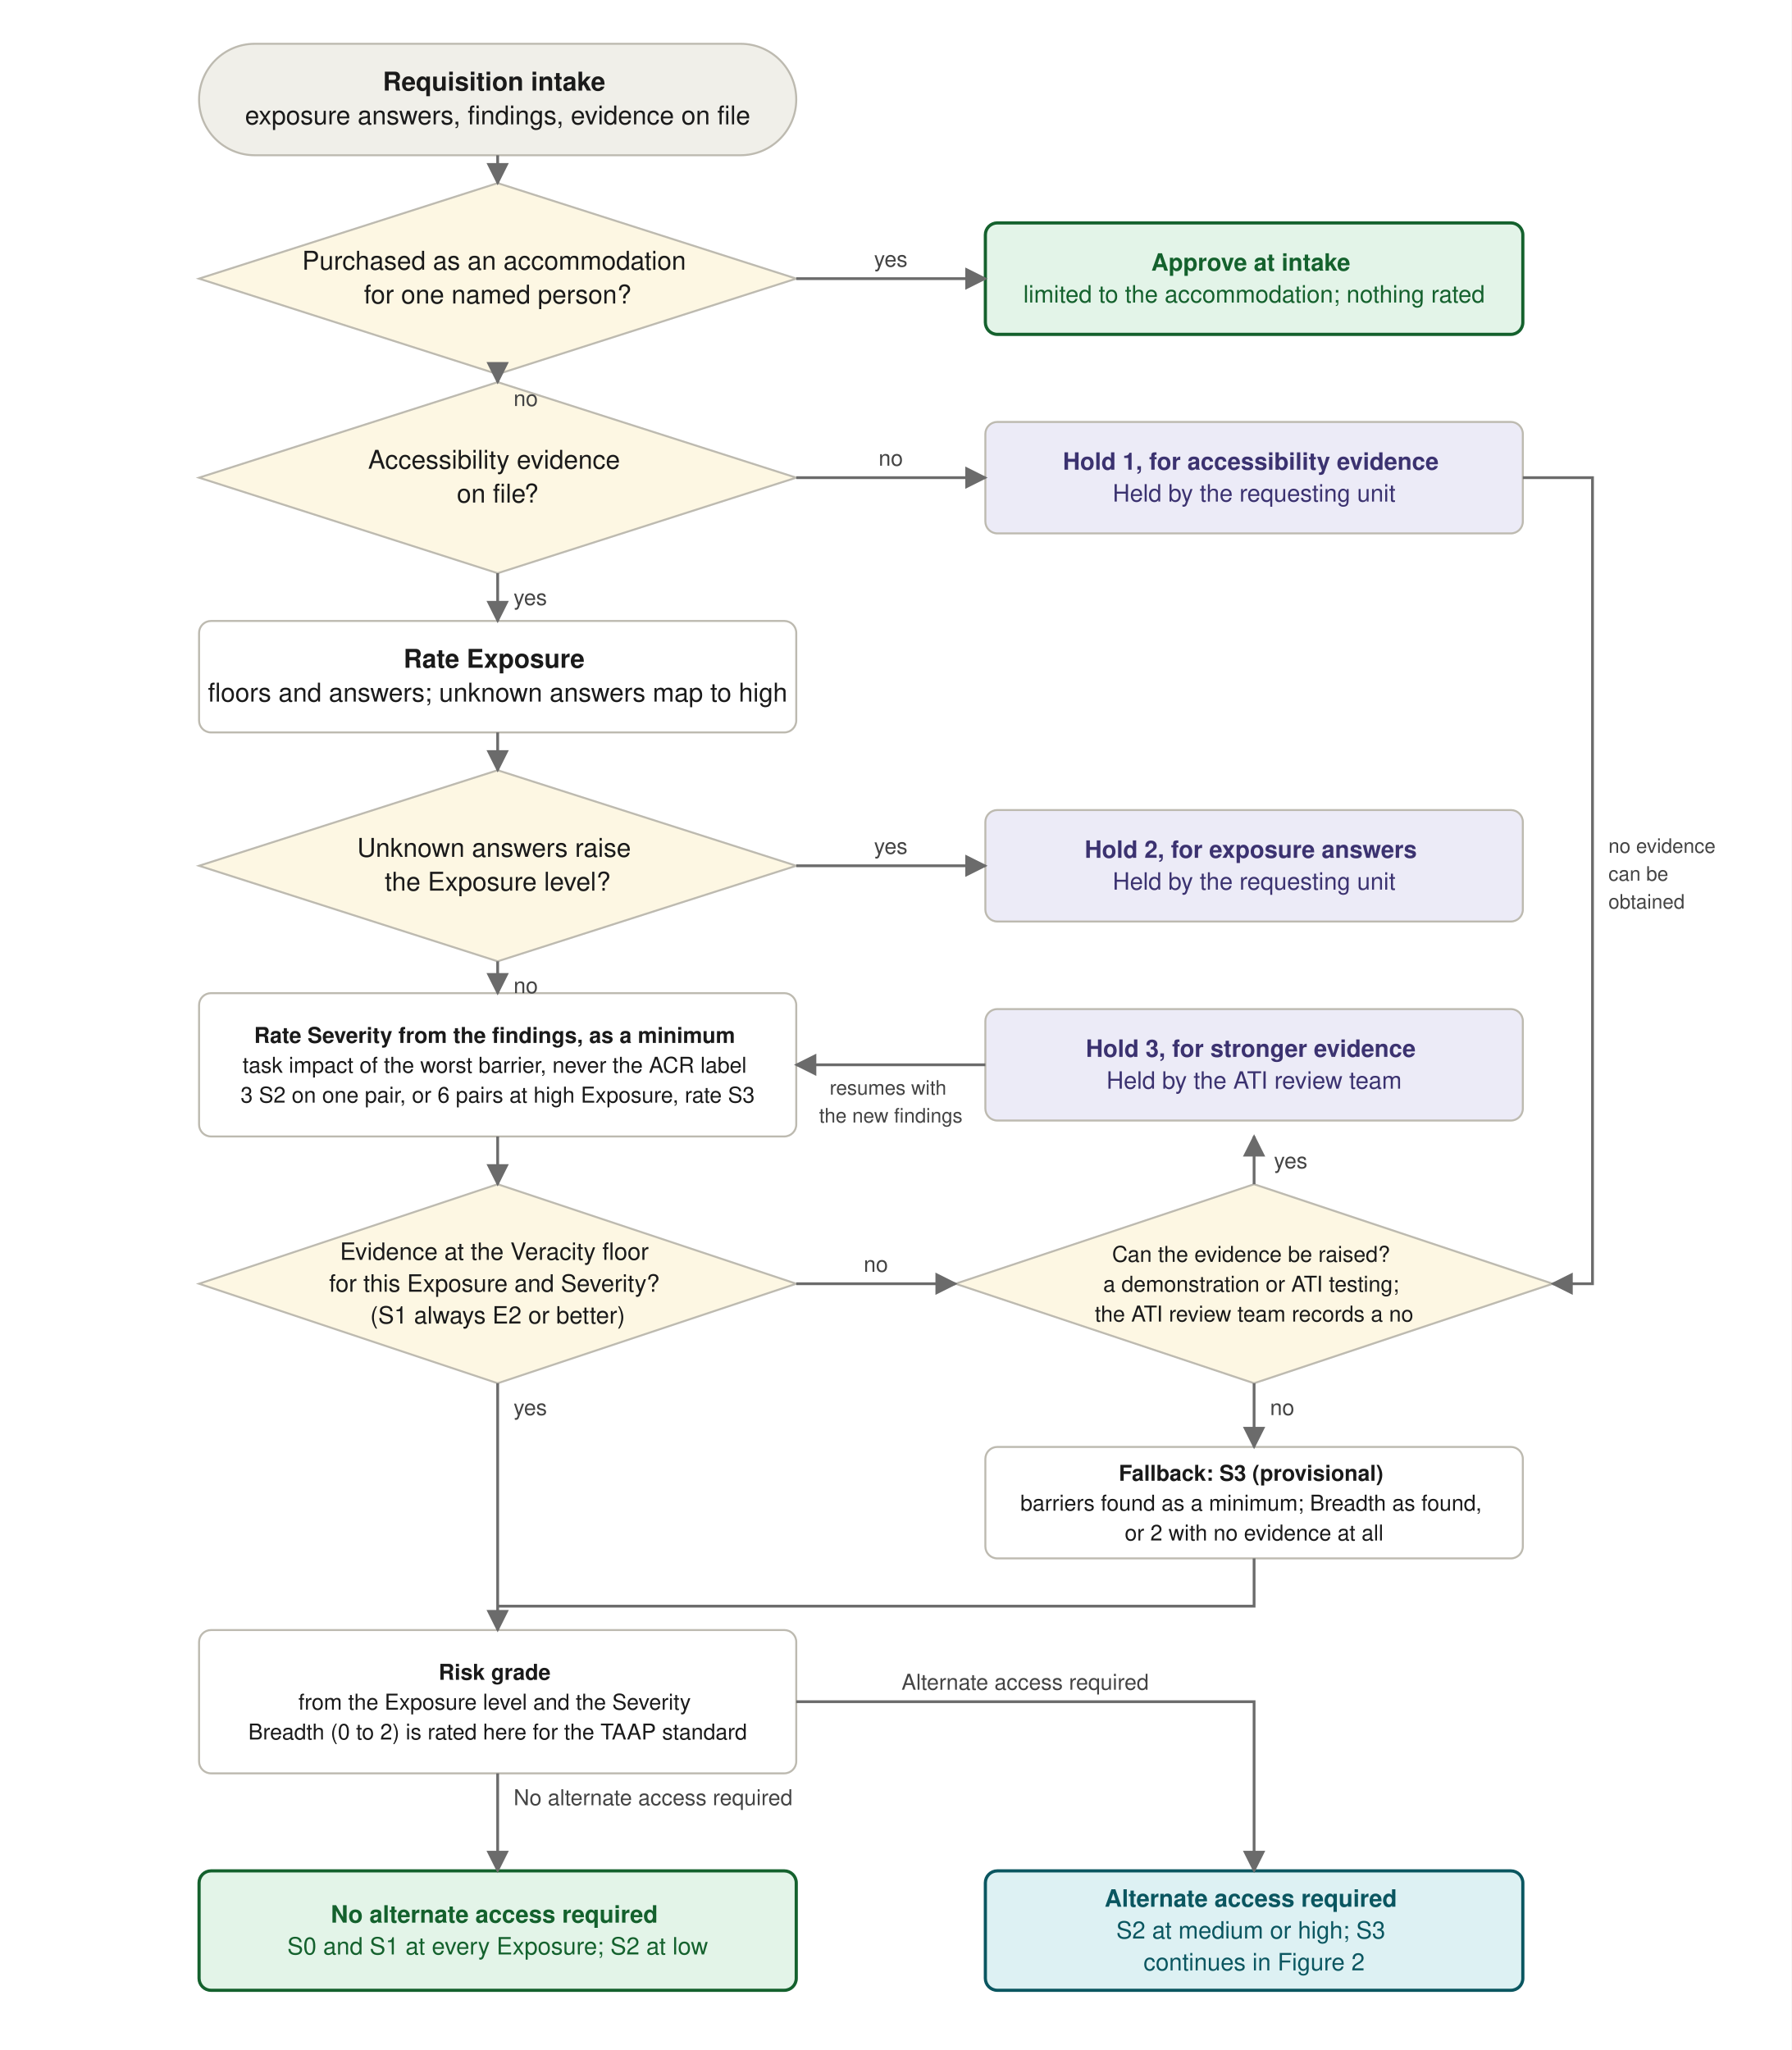
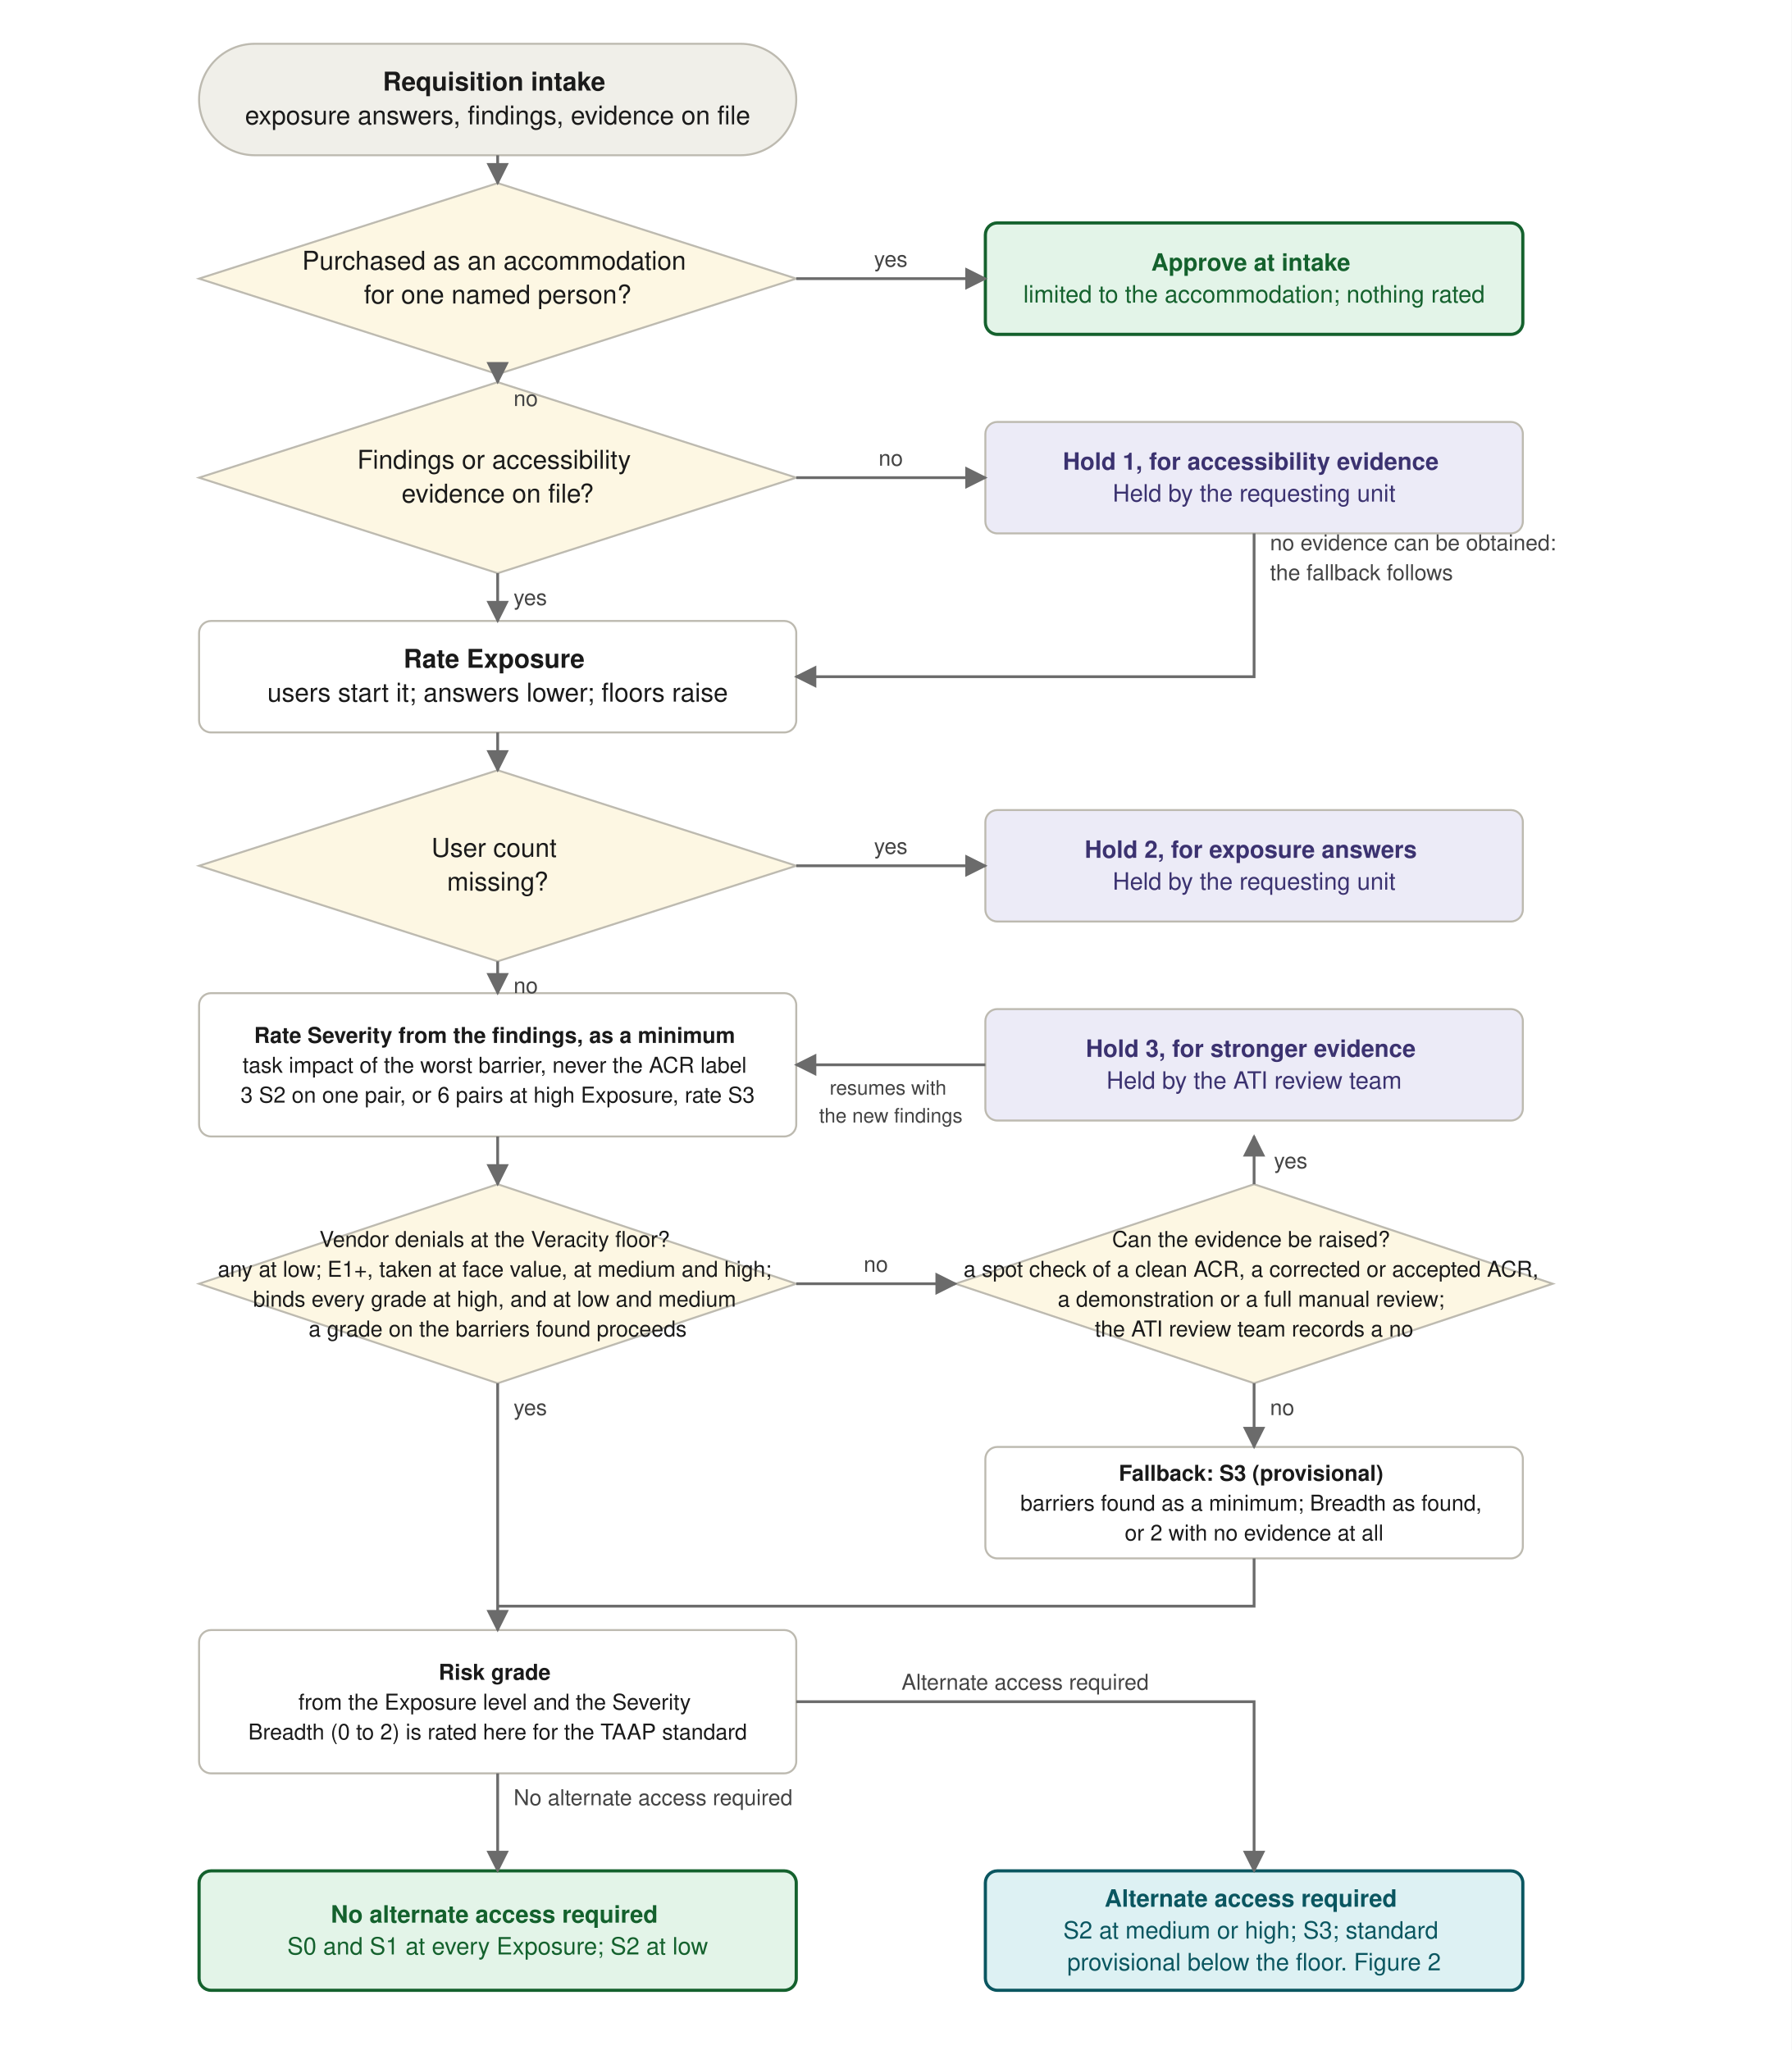
<svg xmlns="http://www.w3.org/2000/svg" viewBox="0 0 900 1030" width="900" height="1030" role="img" aria-labelledby="t d" font-family="Segoe UI, system-ui, -apple-system, Helvetica, Arial, sans-serif">
  <defs>
    <marker id="head" viewBox="0 0 10 10" refX="9" refY="5" markerWidth="8" markerHeight="8" orient="auto-start-reverse">
      <path d="M0,0 L10,5 L0,10 z" fill="#6b6b6b" />
    </marker>
  </defs>
  <rect width="900" height="1030" fill="#ffffff" />
  <rect x="100" y="22" width="300" height="56" rx="28" fill="#f0efe9" stroke="#bdbab0" stroke-width="1" />
  <text x="250" y="45.5" text-anchor="middle" font-size="13" fill="#1a1a1a">
    <tspan x="250" dy="0" font-weight="600">Requisition intake</tspan>
    <tspan x="250" dy="17" font-weight="400">exposure answers, findings, evidence on file</tspan>
  </text>
  <polygon points="250,92 400,140 250,188 100,140" fill="#fdf7e3" stroke="#bdbab0" />
  <text x="250" y="135.5" text-anchor="middle" font-size="13" fill="#1a1a1a">
    <tspan x="250" dy="0" font-weight="400">Purchased as an accommodation</tspan>
    <tspan x="250" dy="17" font-weight="400">for one named person?</tspan>
  </text>
  <rect x="495" y="112" width="270" height="56" rx="6" fill="#e3f4e8" stroke="#14612d" stroke-width="1.6" />
  <text x="630" y="136" text-anchor="middle" font-size="12" fill="#14612d">
    <tspan x="630" dy="0" font-weight="600">Approve at intake</tspan>
    <tspan x="630" dy="16" font-weight="400">limited to the accommodation; nothing rated</tspan>
  </text>
  <polygon points="250,192 400,240 250,288 100,240" fill="#fdf7e3" stroke="#bdbab0" />
  <text x="250" y="235.5" text-anchor="middle" font-size="13" fill="#1a1a1a">
-     <tspan x="250" dy="0" font-weight="400">Accessibility evidence</tspan>
-     <tspan x="250" dy="17" font-weight="400">on file?</tspan>
+     <tspan x="250" dy="0" font-weight="400">Findings or accessibility</tspan>
+     <tspan x="250" dy="17" font-weight="400">evidence on file?</tspan>
  </text>
  <rect x="100" y="312" width="300" height="56" rx="6" fill="#ffffff" stroke="#bdbab0" stroke-width="1" />
  <text x="250" y="335.5" text-anchor="middle" font-size="13" fill="#1a1a1a">
    <tspan x="250" dy="0" font-weight="600">Rate Exposure</tspan>
-     <tspan x="250" dy="17" font-weight="400">floors and answers; unknown answers map to high</tspan>
+     <tspan x="250" dy="17" font-weight="400">users start it; answers lower; floors raise</tspan>
  </text>
  <polygon points="250,387 400,435 250,483 100,435" fill="#fdf7e3" stroke="#bdbab0" />
  <text x="250" y="430.5" text-anchor="middle" font-size="13" fill="#1a1a1a">
-     <tspan x="250" dy="0" font-weight="400">Unknown answers raise</tspan>
-     <tspan x="250" dy="17" font-weight="400">the Exposure level?</tspan>
+     <tspan x="250" dy="0" font-weight="400">User count</tspan>
+     <tspan x="250" dy="17" font-weight="400">missing?</tspan>
  </text>
  <rect x="100" y="499" width="300" height="72" rx="6" fill="#ffffff" stroke="#bdbab0" stroke-width="1" />
  <text x="250" y="524" text-anchor="middle" font-size="11" fill="#1a1a1a">
    <tspan x="250" dy="0" font-weight="600">Rate Severity from the findings, as a minimum</tspan>
    <tspan x="250" dy="15" font-weight="400">task impact of the worst barrier, never the ACR label</tspan>
    <tspan x="250" dy="15" font-weight="400">3 S2 on one pair, or 6 pairs at high Exposure, rate S3</tspan>
  </text>
  <polygon points="250,595 400,645 250,695 100,645" fill="#fdf7e3" stroke="#bdbab0" />
-   <text x="250" y="633" text-anchor="middle" font-size="12" fill="#1a1a1a">
-     <tspan x="250" dy="0" font-weight="400">Evidence at the Veracity floor</tspan>
-     <tspan x="250" dy="16" font-weight="400">for this Exposure and Severity?</tspan>
-     <tspan x="250" dy="16" font-weight="400">(S1 always E2 or better)</tspan>
+   <text x="250" y="626.5" text-anchor="middle" font-size="11" fill="#1a1a1a">
+     <tspan x="250" dy="0" font-weight="400">Vendor denials at the Veracity floor?</tspan>
+     <tspan x="250" dy="15" font-weight="400">any at low; E1+, taken at face value, at medium and high;</tspan>
+     <tspan x="250" dy="15" font-weight="400">binds every grade at high, and at low and medium</tspan>
+     <tspan x="250" dy="15" font-weight="400">a grade on the barriers found proceeds</tspan>
  </text>
  <rect x="100" y="819" width="300" height="72" rx="6" fill="#ffffff" stroke="#bdbab0" stroke-width="1" />
  <text x="250" y="844" text-anchor="middle" font-size="11" fill="#1a1a1a">
    <tspan x="250" dy="0" font-weight="600">Risk grade</tspan>
    <tspan x="250" dy="15" font-weight="400">from the Exposure level and the Severity</tspan>
    <tspan x="250" dy="15" font-weight="400">Breadth (0 to 2) is rated here for the TAAP standard</tspan>
  </text>
  <rect x="100" y="940" width="300" height="60" rx="6" fill="#e3f4e8" stroke="#14612d" stroke-width="1.6" />
  <text x="250" y="966" text-anchor="middle" font-size="12" fill="#14612d">
    <tspan x="250" dy="0" font-weight="600">No alternate access required</tspan>
    <tspan x="250" dy="16" font-weight="400">S0 and S1 at every Exposure; S2 at low</tspan>
  </text>
  <rect x="495" y="940" width="270" height="60" rx="6" fill="#ddf1f3" stroke="#0a5660" stroke-width="1.6" />
  <text x="630" y="958" text-anchor="middle" font-size="12" fill="#0a5660">
    <tspan x="630" dy="0" font-weight="600">Alternate access required</tspan>
-     <tspan x="630" dy="16" font-weight="400">S2 at medium or high; S3</tspan>
-     <tspan x="630" dy="16" font-weight="400">continues in Figure 2</tspan>
+     <tspan x="630" dy="16" font-weight="400">S2 at medium or high; S3; standard</tspan>
+     <tspan x="630" dy="16" font-weight="400">provisional below the floor. Figure 2</tspan>
  </text>
  <rect x="495" y="212" width="270" height="56" rx="6" fill="#ecebf7" stroke="#bdbab0" stroke-width="1" />
  <text x="630" y="236" text-anchor="middle" font-size="12" fill="#3b3270">
    <tspan x="630" dy="0" font-weight="600">Hold 1, for accessibility evidence</tspan>
    <tspan x="630" dy="16" font-weight="400">Held by the requesting unit</tspan>
  </text>
  <rect x="495" y="407" width="270" height="56" rx="6" fill="#ecebf7" stroke="#bdbab0" stroke-width="1" />
  <text x="630" y="431" text-anchor="middle" font-size="12" fill="#3b3270">
    <tspan x="630" dy="0" font-weight="600">Hold 2, for exposure answers</tspan>
    <tspan x="630" dy="16" font-weight="400">Held by the requesting unit</tspan>
  </text>
  <rect x="495" y="507" width="270" height="56" rx="6" fill="#ecebf7" stroke="#bdbab0" stroke-width="1" />
  <text x="630" y="531" text-anchor="middle" font-size="12" fill="#3b3270">
    <tspan x="630" dy="0" font-weight="600">Hold 3, for stronger evidence</tspan>
    <tspan x="630" dy="16" font-weight="400">Held by the ATI review team</tspan>
  </text>
  <polygon points="630,595 780,645 630,695 480,645" fill="#fdf7e3" stroke="#bdbab0" />
-   <text x="630" y="634" text-anchor="middle" font-size="11" fill="#1a1a1a">
+   <text x="630" y="626.5" text-anchor="middle" font-size="11" fill="#1a1a1a">
    <tspan x="630" dy="0" font-weight="400">Can the evidence be raised?</tspan>
-     <tspan x="630" dy="15" font-weight="400">a demonstration or ATI testing;</tspan>
+     <tspan x="630" dy="15" font-weight="400">a spot check of a clean ACR, a corrected or accepted ACR,</tspan>
+     <tspan x="630" dy="15" font-weight="400">a demonstration or a full manual review;</tspan>
    <tspan x="630" dy="15" font-weight="400">the ATI review team records a no</tspan>
  </text>
  <rect x="495" y="727" width="270" height="56" rx="6" fill="#ffffff" stroke="#bdbab0" stroke-width="1" />
  <text x="630" y="744" text-anchor="middle" font-size="11" fill="#1a1a1a">
    <tspan x="630" dy="0" font-weight="600">Fallback: S3 (provisional)</tspan>
    <tspan x="630" dy="15" font-weight="400">barriers found as a minimum; Breadth as found,</tspan>
    <tspan x="630" dy="15" font-weight="400">or 2 with no evidence at all</tspan>
  </text>
  <path d="M250,78 L250,92" fill="none" stroke="#6b6b6b" stroke-width="1.4" marker-end="url(#head)" />
  <path d="M400,140 L495,140" fill="none" stroke="#6b6b6b" stroke-width="1.4" marker-end="url(#head)" />
  <text x="447.5" y="134" text-anchor="middle" font-size="11" fill="#444444">
    <tspan x="447.5" dy="0" font-weight="400">yes</tspan>
  </text>
  <path d="M250,188 L250,192" fill="none" stroke="#6b6b6b" stroke-width="1.4" marker-end="url(#head)" />
  <text x="258" y="204" text-anchor="start" font-size="11" fill="#444444">
    <tspan x="258" dy="0" font-weight="400">no</tspan>
  </text>
  <path d="M400,240 L495,240" fill="none" stroke="#6b6b6b" stroke-width="1.4" marker-end="url(#head)" />
  <text x="447.5" y="234" text-anchor="middle" font-size="11" fill="#444444">
    <tspan x="447.5" dy="0" font-weight="400">no</tspan>
  </text>
  <path d="M250,288 L250,312" fill="none" stroke="#6b6b6b" stroke-width="1.4" marker-end="url(#head)" />
  <text x="258" y="304" text-anchor="start" font-size="11" fill="#444444">
    <tspan x="258" dy="0" font-weight="400">yes</tspan>
  </text>
  <path d="M250,368 L250,387" fill="none" stroke="#6b6b6b" stroke-width="1.4" marker-end="url(#head)" />
  <path d="M400,435 L495,435" fill="none" stroke="#6b6b6b" stroke-width="1.4" marker-end="url(#head)" />
  <text x="447.5" y="429" text-anchor="middle" font-size="11" fill="#444444">
    <tspan x="447.5" dy="0" font-weight="400">yes</tspan>
  </text>
  <path d="M250,483 L250,499" fill="none" stroke="#6b6b6b" stroke-width="1.4" marker-end="url(#head)" />
  <text x="258" y="499" text-anchor="start" font-size="11" fill="#444444">
    <tspan x="258" dy="0" font-weight="400">no</tspan>
  </text>
  <path d="M250,571 L250,595" fill="none" stroke="#6b6b6b" stroke-width="1.4" marker-end="url(#head)" />
  <path d="M400,645 L480,645" fill="none" stroke="#6b6b6b" stroke-width="1.4" marker-end="url(#head)" />
  <text x="440" y="639" text-anchor="middle" font-size="11" fill="#444444">
    <tspan x="440" dy="0" font-weight="400">no</tspan>
  </text>
  <path d="M630,595 L630,571" fill="none" stroke="#6b6b6b" stroke-width="1.4" marker-end="url(#head)" />
  <text x="640" y="587" text-anchor="start" font-size="11" fill="#444444">
    <tspan x="640" dy="0" font-weight="400">yes</tspan>
  </text>
  <path d="M495,535 L400,535" fill="none" stroke="#6b6b6b" stroke-width="1.4" marker-end="url(#head)" />
  <text x="447.5" y="550" text-anchor="middle" font-size="10" fill="#444444">
    <tspan x="447.5" dy="0" font-weight="400">resumes with</tspan>
    <tspan x="447.5" dy="14" font-weight="400">the new findings</tspan>
  </text>
-   <path d="M765,240 L800,240 L800,645 L780,645" fill="none" stroke="#6b6b6b" stroke-width="1.4" marker-end="url(#head)" />
-   <text x="808" y="428.5" text-anchor="start" font-size="10" fill="#444444">
-     <tspan x="808" dy="0" font-weight="400">no evidence</tspan>
-     <tspan x="808" dy="14" font-weight="400">can be</tspan>
-     <tspan x="808" dy="14" font-weight="400">obtained</tspan>
+   <path d="M630,268 L630,340 L400,340" fill="none" stroke="#6b6b6b" stroke-width="1.4" marker-end="url(#head)" />
+   <text x="638" y="276.5" text-anchor="start" font-size="11" fill="#444444">
+     <tspan x="638" dy="0" font-weight="400">no evidence can be obtained:</tspan>
+     <tspan x="638" dy="15" font-weight="400">the fallback follows</tspan>
  </text>
  <path d="M630,695 L630,727" fill="none" stroke="#6b6b6b" stroke-width="1.4" marker-end="url(#head)" />
  <text x="638" y="711" text-anchor="start" font-size="11" fill="#444444">
    <tspan x="638" dy="0" font-weight="400">no</tspan>
  </text>
  <path d="M630,783 L630,807 L250,807" fill="none" stroke="#6b6b6b" stroke-width="1.4" />
  <path d="M250,695 L250,819" fill="none" stroke="#6b6b6b" stroke-width="1.4" marker-end="url(#head)" />
  <text x="258" y="711" text-anchor="start" font-size="11" fill="#444444">
    <tspan x="258" dy="0" font-weight="400">yes</tspan>
  </text>
  <path d="M250,891 L250,940" fill="none" stroke="#6b6b6b" stroke-width="1.4" marker-end="url(#head)" />
  <text x="258" y="907" text-anchor="start" font-size="11" fill="#444444">
    <tspan x="258" dy="0" font-weight="400">No alternate access required</tspan>
  </text>
  <path d="M400,855 L630,855 L630,940" fill="none" stroke="#6b6b6b" stroke-width="1.4" marker-end="url(#head)" />
  <text x="515" y="849" text-anchor="middle" font-size="11" fill="#444444">
    <tspan x="515" dy="0" font-weight="400">Alternate access required</tspan>
  </text>
</svg>
